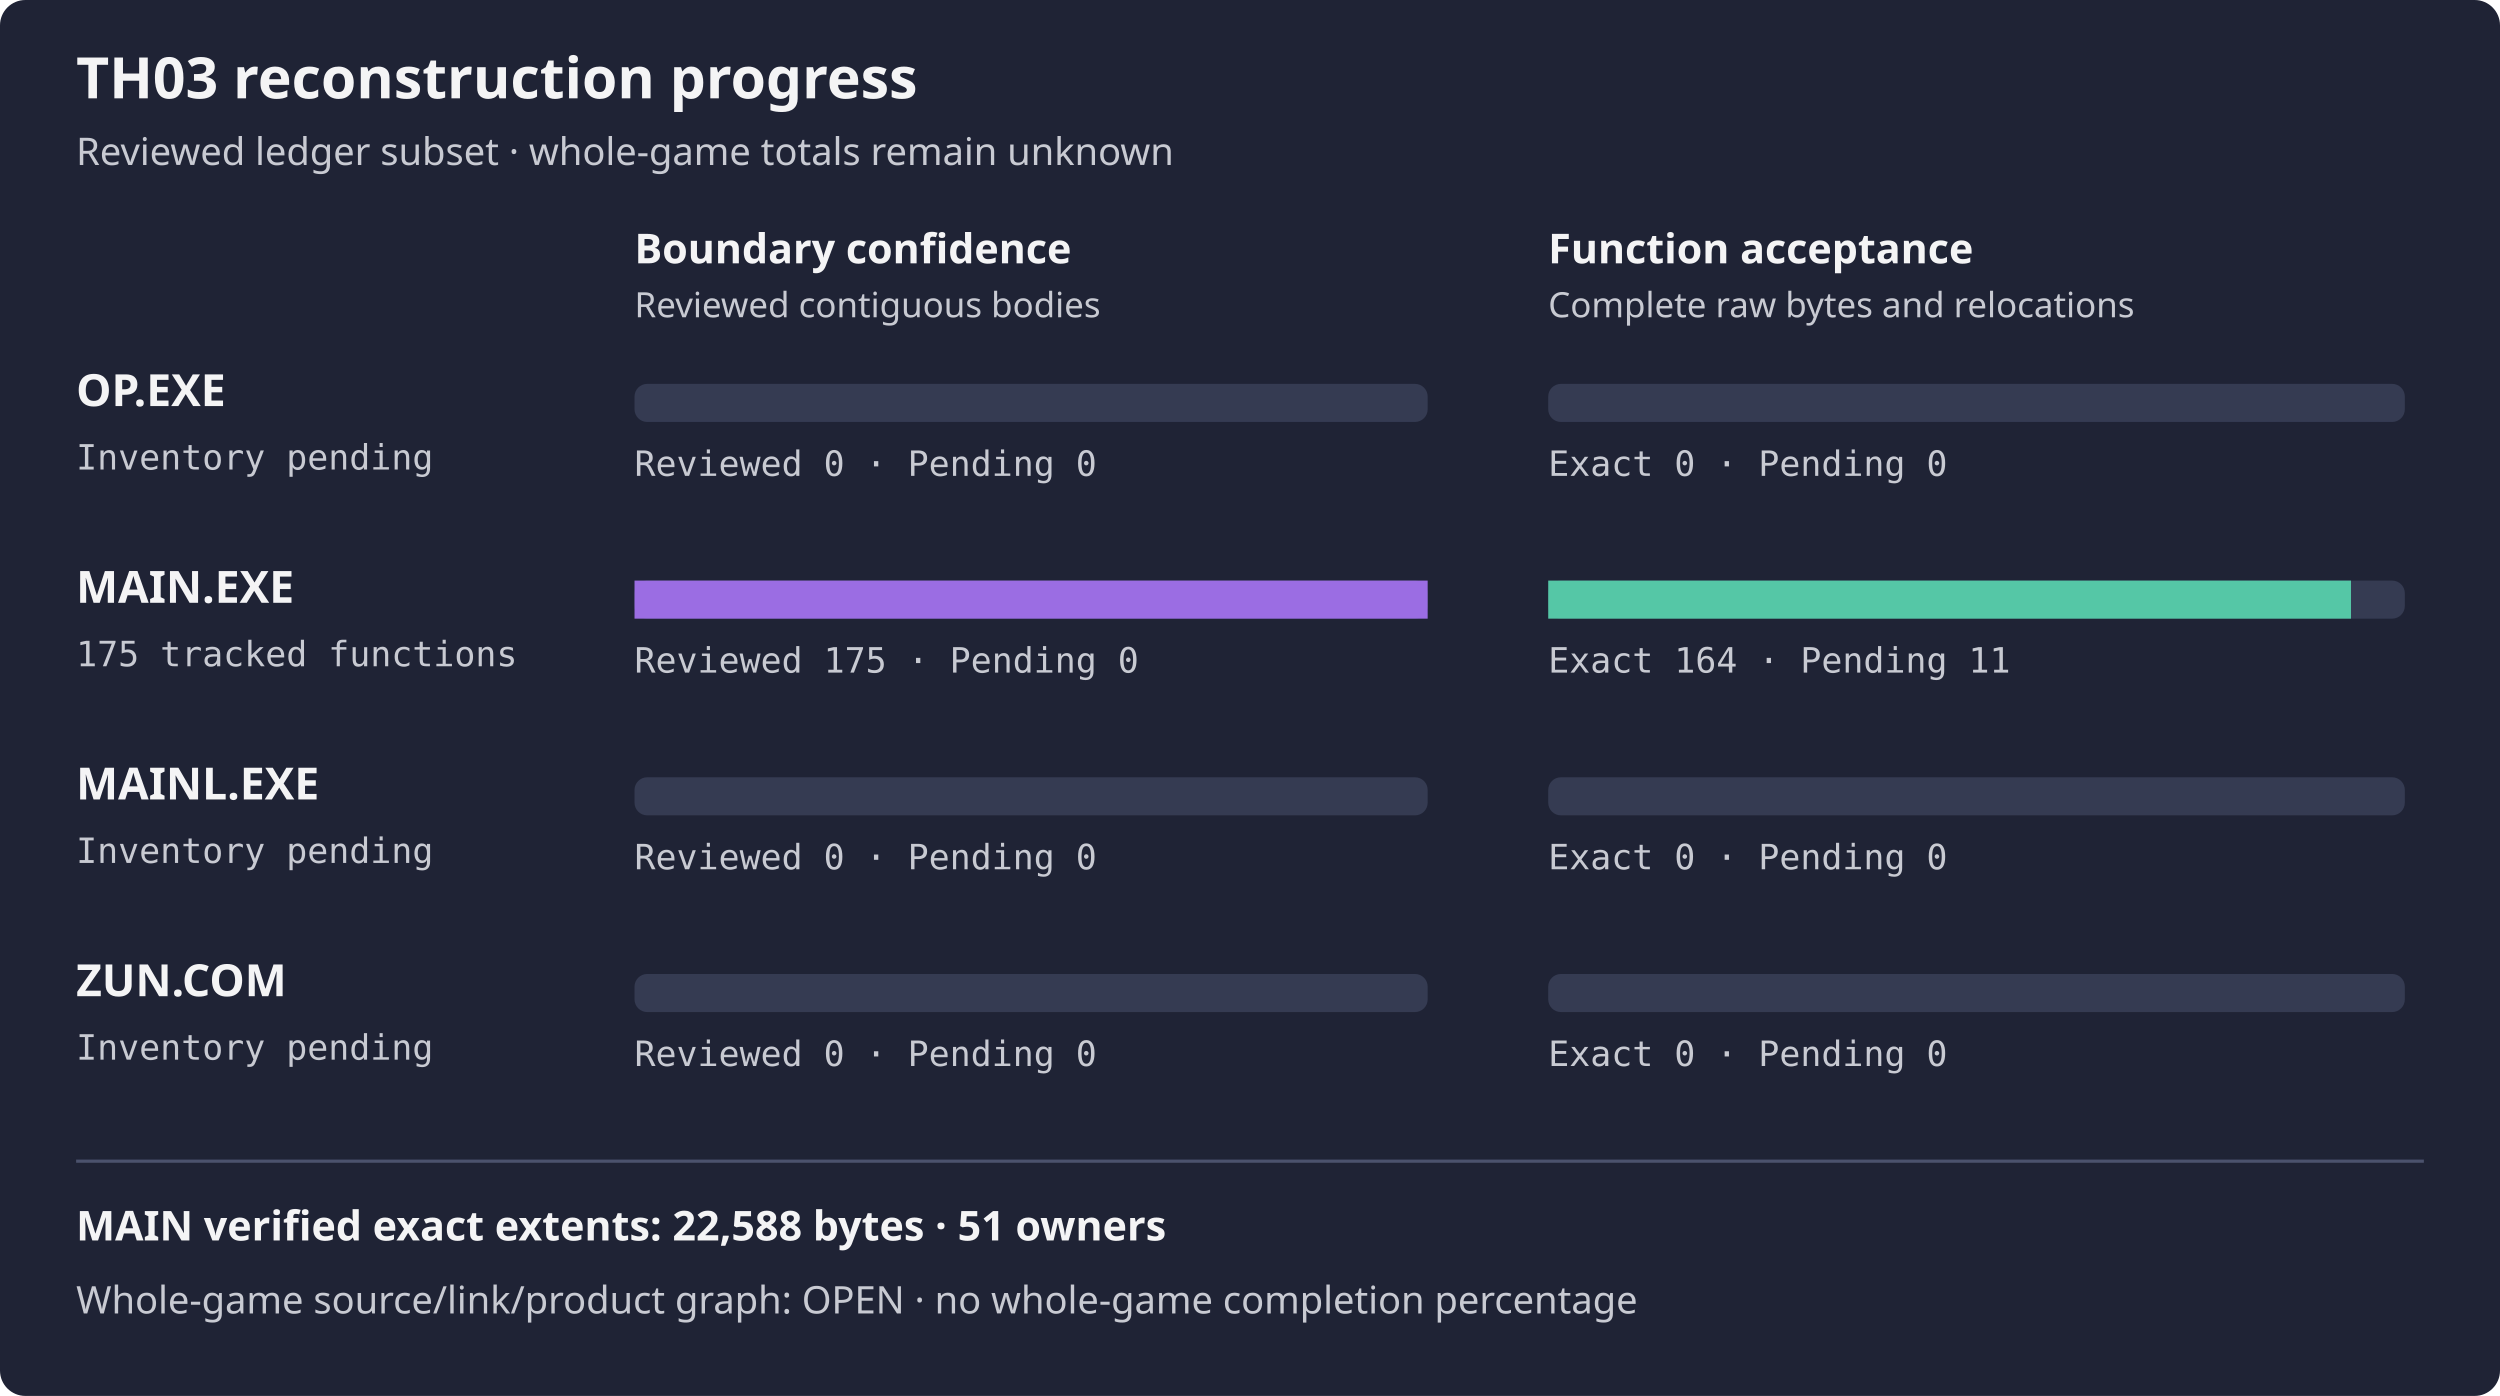
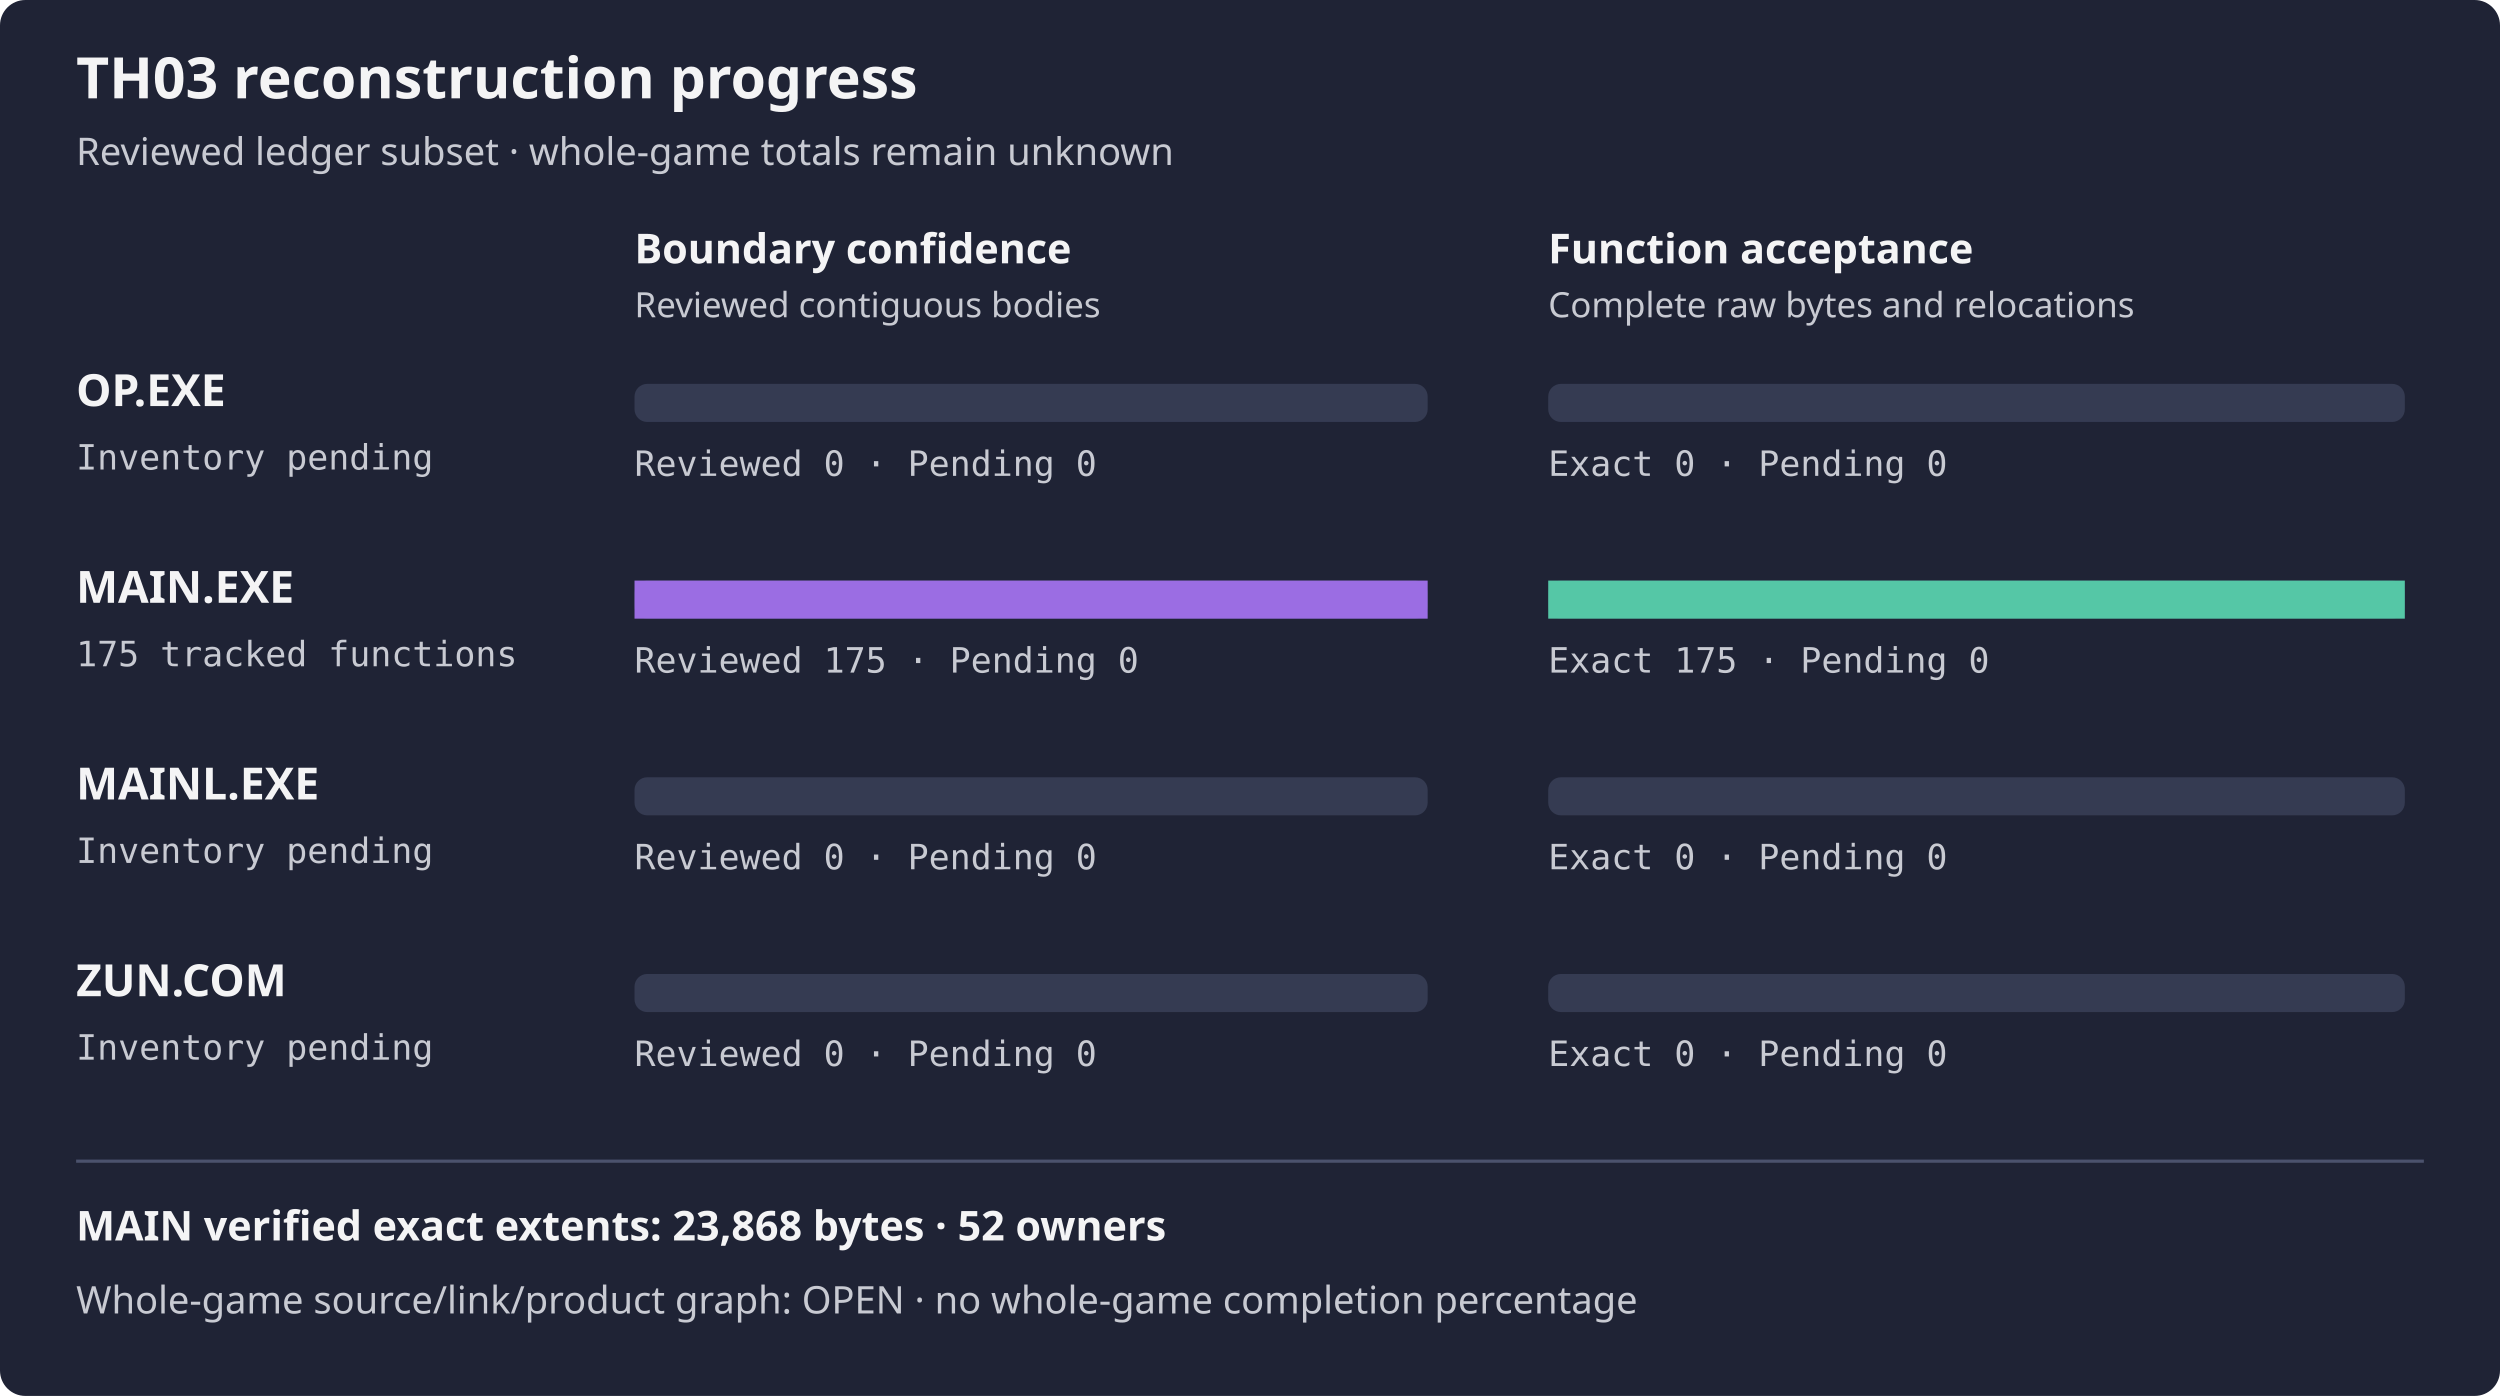
<svg xmlns="http://www.w3.org/2000/svg" width="788" height="440" viewBox="0 0 788 440" role="img" aria-label="TH03 reviewed subset reconstruction progress">
  <rect width="788" height="440" rx="8" fill="#1f2335" />
  <text x="24" y="31" fill="#f4f4f5" font-family="sans-serif" font-size="18" font-weight="600">TH03 reconstruction progress</text>
  <text x="24" y="52" fill="#c8cad2" font-family="sans-serif" font-size="12">Reviewed ledger subset · whole-game totals remain unknown</text>
  <text x="200" y="83" fill="#f4f4f5" font-family="sans-serif" font-size="13" font-weight="600">Boundary confidence</text>
  <text x="488" y="83" fill="#f4f4f5" font-family="sans-serif" font-size="13" font-weight="600">Function acceptance</text>
  <text x="200" y="100" fill="#c8cad2" font-family="sans-serif" font-size="11">Reviewed contiguous bodies</text>
  <text x="488" y="100" fill="#c8cad2" font-family="sans-serif" font-size="11">Complete raw bytes and relocations</text>
  <text x="24" y="128" fill="#f4f4f5" font-family="sans-serif" font-size="14" font-weight="600">OP.EXE</text>
  <text x="24" y="148" fill="#c8cad2" font-family="monospace" font-size="11">Inventory pending</text>
  <rect x="200" y="121" width="250" height="12" rx="4" fill="#353b52" />
  <rect x="488" y="121" width="270" height="12" rx="4" fill="#353b52" />
  <rect x="200" y="121" width="0.00" height="12" fill="#9b6de3" />
  <rect x="488" y="121" width="0.00" height="12" fill="#55c7a6" />
  <text x="200" y="150" fill="#c8cad2" font-family="monospace" font-size="11">Reviewed 0 · Pending 0</text>
  <text x="488" y="150" fill="#c8cad2" font-family="monospace" font-size="11">Exact 0 · Pending 0</text>
  <text x="24" y="190" fill="#f4f4f5" font-family="sans-serif" font-size="14" font-weight="600">MAIN.EXE</text>
  <text x="24" y="210" fill="#c8cad2" font-family="monospace" font-size="11">175 tracked functions</text>
  <rect x="200" y="183" width="250" height="12" rx="4" fill="#353b52" />
  <rect x="488" y="183" width="270" height="12" rx="4" fill="#353b52" />
  <rect x="200" y="183" width="250.00" height="12" fill="#9b6de3" />
-   <rect x="488" y="183" width="253.03" height="12" fill="#55c7a6" />
+   <rect x="488" y="183" width="270.00" height="12" fill="#55c7a6" />
  <text x="200" y="212" fill="#c8cad2" font-family="monospace" font-size="11">Reviewed 175 · Pending 0</text>
-   <text x="488" y="212" fill="#c8cad2" font-family="monospace" font-size="11">Exact 164 · Pending 11</text>
+   <text x="488" y="212" fill="#c8cad2" font-family="monospace" font-size="11">Exact 175 · Pending 0</text>
  <text x="24" y="252" fill="#f4f4f5" font-family="sans-serif" font-size="14" font-weight="600">MAINL.EXE</text>
  <text x="24" y="272" fill="#c8cad2" font-family="monospace" font-size="11">Inventory pending</text>
  <rect x="200" y="245" width="250" height="12" rx="4" fill="#353b52" />
  <rect x="488" y="245" width="270" height="12" rx="4" fill="#353b52" />
  <rect x="200" y="245" width="0.00" height="12" fill="#9b6de3" />
  <rect x="488" y="245" width="0.00" height="12" fill="#55c7a6" />
  <text x="200" y="274" fill="#c8cad2" font-family="monospace" font-size="11">Reviewed 0 · Pending 0</text>
  <text x="488" y="274" fill="#c8cad2" font-family="monospace" font-size="11">Exact 0 · Pending 0</text>
  <text x="24" y="314" fill="#f4f4f5" font-family="sans-serif" font-size="14" font-weight="600">ZUN.COM</text>
  <text x="24" y="334" fill="#c8cad2" font-family="monospace" font-size="11">Inventory pending</text>
  <rect x="200" y="307" width="250" height="12" rx="4" fill="#353b52" />
  <rect x="488" y="307" width="270" height="12" rx="4" fill="#353b52" />
  <rect x="200" y="307" width="0.00" height="12" fill="#9b6de3" />
  <rect x="488" y="307" width="0.00" height="12" fill="#55c7a6" />
  <text x="200" y="336" fill="#c8cad2" font-family="monospace" font-size="11">Reviewed 0 · Pending 0</text>
  <text x="488" y="336" fill="#c8cad2" font-family="monospace" font-size="11">Exact 0 · Pending 0</text>
  <path d="M24 366 H764" stroke="#4b526d" />
-   <text x="24" y="391" fill="#f4f4f5" font-family="sans-serif" font-size="13" font-weight="600">MAIN verified exact extents: 22,588 bytes · 51 owners</text>
+   <text x="24" y="391" fill="#f4f4f5" font-family="sans-serif" font-size="13" font-weight="600">MAIN verified exact extents: 23,868 bytes · 52 owners</text>
  <text x="24" y="414" fill="#c8cad2" font-family="sans-serif" font-size="12">Whole-game source/link/product graph: OPEN · no whole-game completion percentage</text>
</svg>
